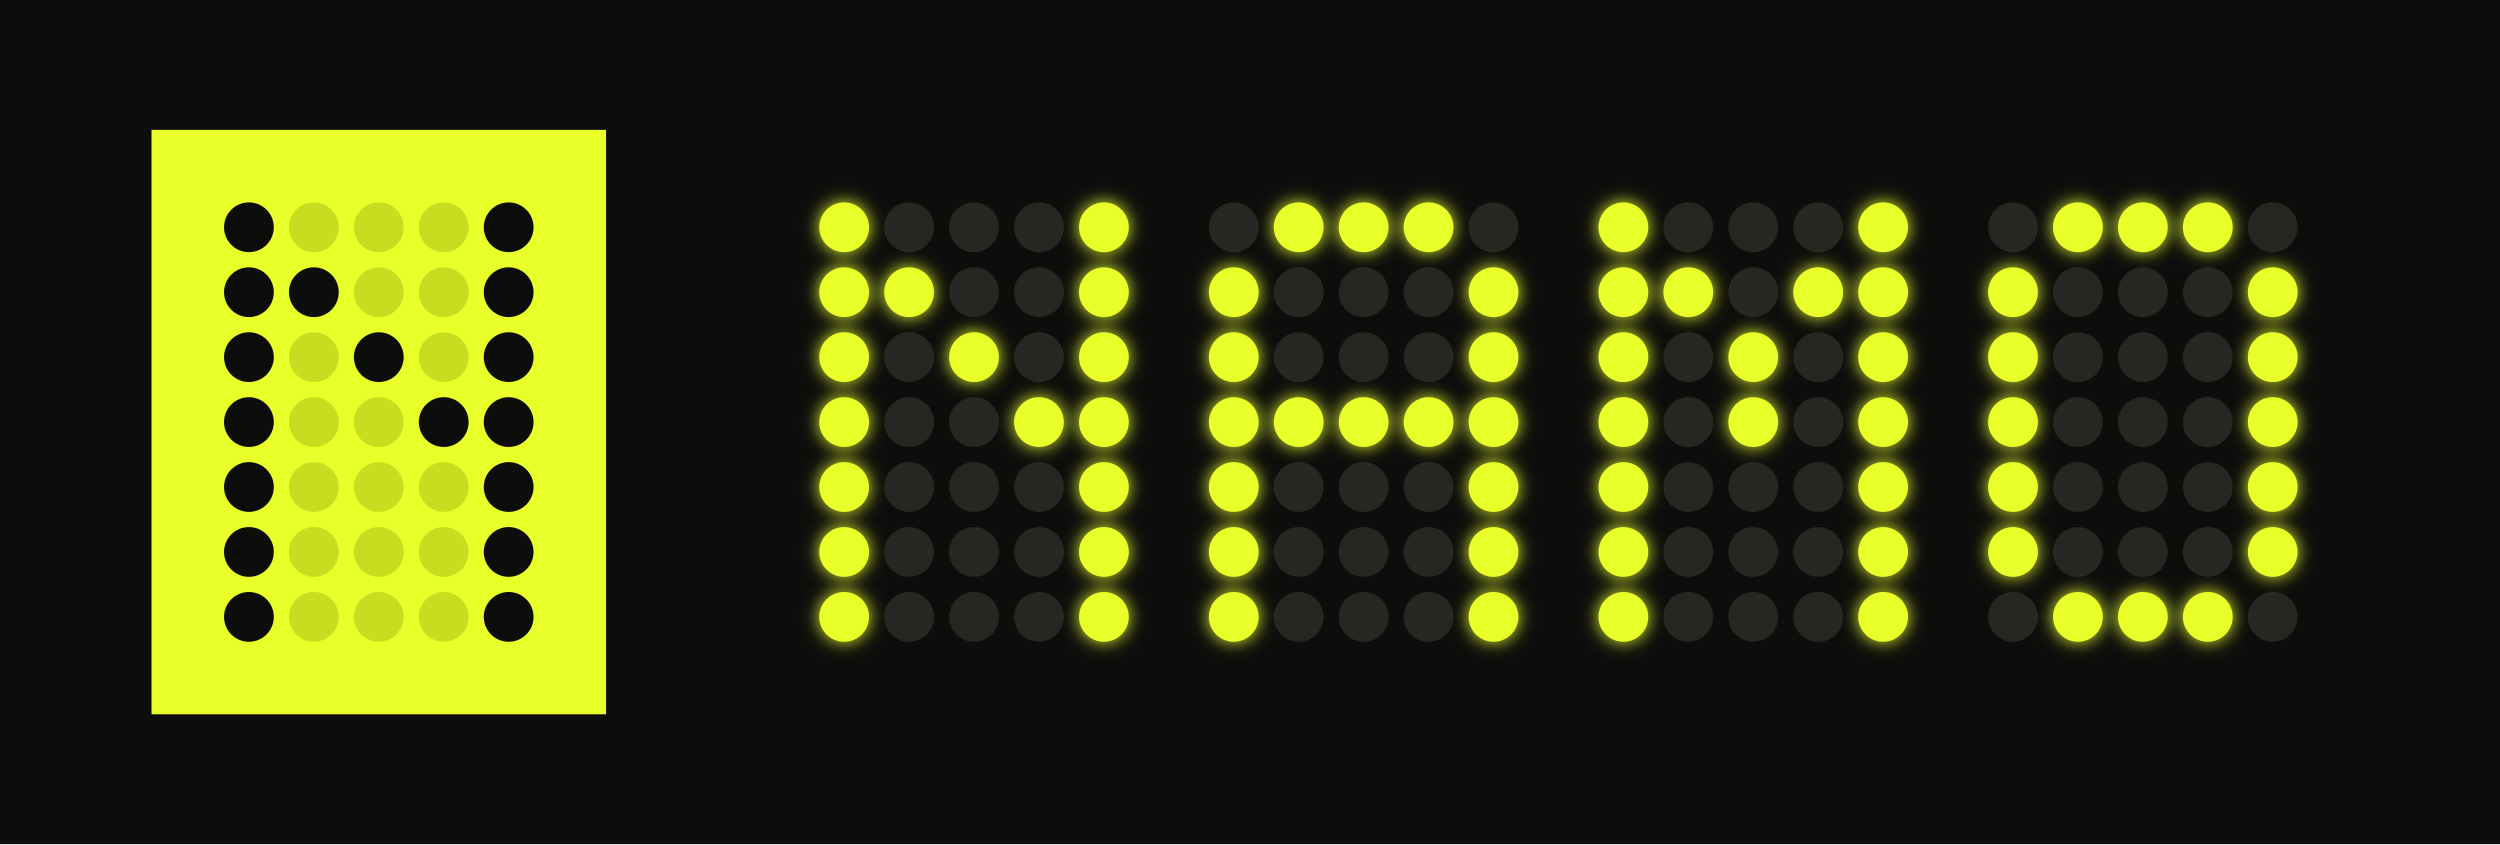
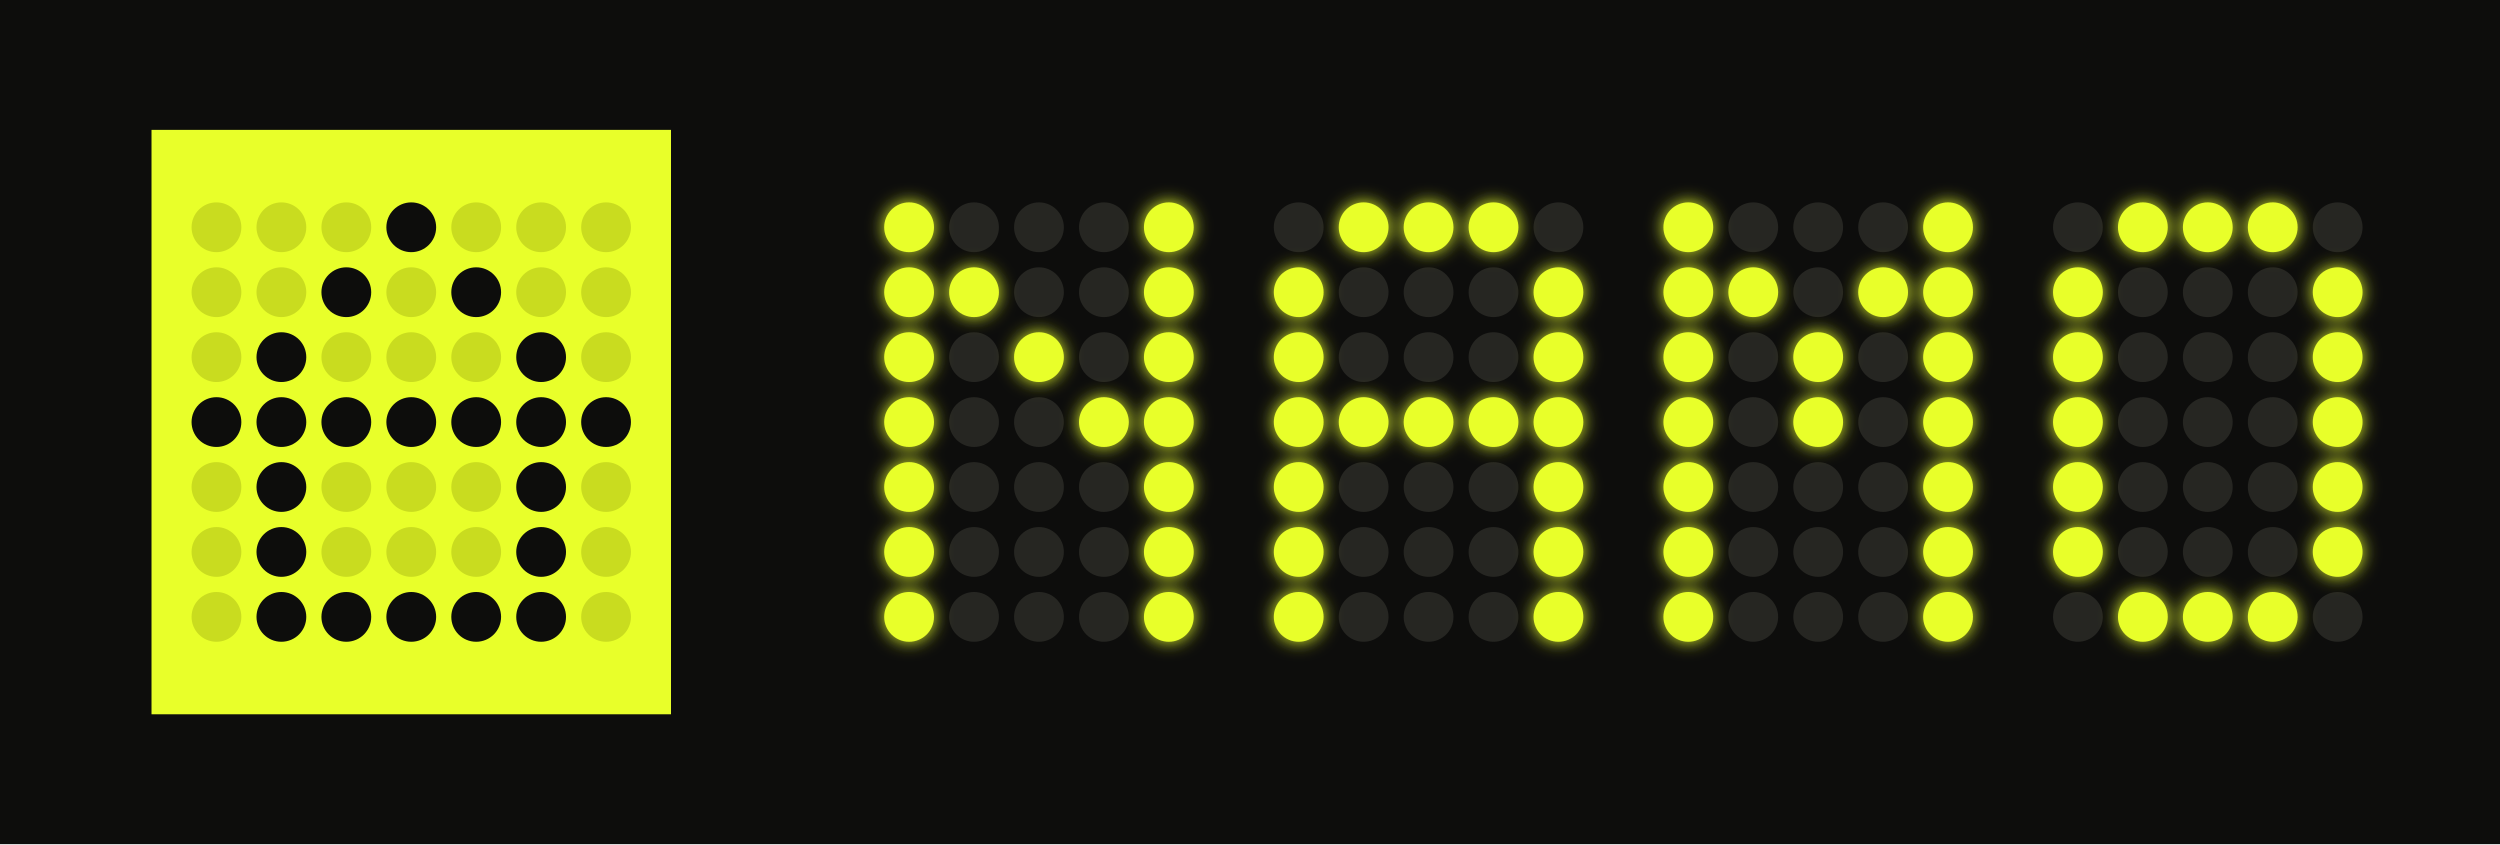
<svg xmlns="http://www.w3.org/2000/svg" viewBox="0 0 462 156" width="462" height="156" role="img" aria-label="NAMO">
  <defs>
    <filter id="g" x="-50%" y="-50%" width="200%" height="200%">
      <feGaussianBlur stdDeviation="1.6" result="b" />
      <feMerge>
        <feMergeNode in="b" />
        <feMergeNode in="SourceGraphic" />
      </feMerge>
    </filter>
  </defs>
  <rect width="462" height="156" fill="#0d0d0c" />
-   <rect x="28" y="24" width="84" height="108" fill="#e8ff2a" />
+   <rect x="28" y="24" width="96" height="108" fill="#e8ff2a" />
  <g fill="#c9dc1f">
-     <circle cx="58" cy="42" r="4.6" />
-     <circle cx="70" cy="42" r="4.6" />
-     <circle cx="82" cy="42" r="4.6" />
-     <circle cx="70" cy="54" r="4.6" />
-     <circle cx="82" cy="54" r="4.6" />
-     <circle cx="58" cy="66" r="4.6" />
-     <circle cx="82" cy="66" r="4.6" />
-     <circle cx="58" cy="78" r="4.6" />
-     <circle cx="70" cy="78" r="4.6" />
-     <circle cx="58" cy="90" r="4.6" />
-     <circle cx="70" cy="90" r="4.6" />
-     <circle cx="82" cy="90" r="4.6" />
-     <circle cx="58" cy="102" r="4.6" />
-     <circle cx="70" cy="102" r="4.6" />
-     <circle cx="82" cy="102" r="4.6" />
-     <circle cx="58" cy="114" r="4.6" />
-     <circle cx="70" cy="114" r="4.6" />
-     <circle cx="82" cy="114" r="4.6" />
+     <circle cx="40" cy="42" r="4.6" />
+     <circle cx="52" cy="42" r="4.6" />
+     <circle cx="64" cy="42" r="4.6" />
+     <circle cx="88" cy="42" r="4.6" />
+     <circle cx="100" cy="42" r="4.6" />
+     <circle cx="112" cy="42" r="4.6" />
+     <circle cx="40" cy="54" r="4.6" />
+     <circle cx="52" cy="54" r="4.6" />
+     <circle cx="76" cy="54" r="4.6" />
+     <circle cx="100" cy="54" r="4.6" />
+     <circle cx="112" cy="54" r="4.6" />
+     <circle cx="40" cy="66" r="4.6" />
+     <circle cx="64" cy="66" r="4.6" />
+     <circle cx="76" cy="66" r="4.6" />
+     <circle cx="88" cy="66" r="4.6" />
+     <circle cx="112" cy="66" r="4.6" />
+     <circle cx="40" cy="90" r="4.6" />
+     <circle cx="64" cy="90" r="4.6" />
+     <circle cx="76" cy="90" r="4.6" />
+     <circle cx="88" cy="90" r="4.6" />
+     <circle cx="112" cy="90" r="4.6" />
+     <circle cx="40" cy="102" r="4.6" />
+     <circle cx="64" cy="102" r="4.6" />
+     <circle cx="76" cy="102" r="4.6" />
+     <circle cx="88" cy="102" r="4.6" />
+     <circle cx="112" cy="102" r="4.6" />
+     <circle cx="40" cy="114" r="4.6" />
+     <circle cx="112" cy="114" r="4.6" />
  </g>
  <g fill="#0d0d0c">
-     <circle cx="46" cy="42" r="4.6" />
-     <circle cx="94" cy="42" r="4.6" />
-     <circle cx="46" cy="54" r="4.6" />
-     <circle cx="58" cy="54" r="4.6" />
-     <circle cx="94" cy="54" r="4.6" />
-     <circle cx="46" cy="66" r="4.6" />
-     <circle cx="70" cy="66" r="4.6" />
-     <circle cx="94" cy="66" r="4.6" />
-     <circle cx="46" cy="78" r="4.6" />
-     <circle cx="82" cy="78" r="4.6" />
-     <circle cx="94" cy="78" r="4.6" />
-     <circle cx="46" cy="90" r="4.6" />
-     <circle cx="94" cy="90" r="4.6" />
-     <circle cx="46" cy="102" r="4.6" />
-     <circle cx="94" cy="102" r="4.6" />
-     <circle cx="46" cy="114" r="4.6" />
-     <circle cx="94" cy="114" r="4.6" />
+     <circle cx="76" cy="42" r="4.6" />
+     <circle cx="64" cy="54" r="4.6" />
+     <circle cx="88" cy="54" r="4.6" />
+     <circle cx="52" cy="66" r="4.6" />
+     <circle cx="100" cy="66" r="4.6" />
+     <circle cx="40" cy="78" r="4.6" />
+     <circle cx="52" cy="78" r="4.6" />
+     <circle cx="64" cy="78" r="4.6" />
+     <circle cx="76" cy="78" r="4.6" />
+     <circle cx="88" cy="78" r="4.6" />
+     <circle cx="100" cy="78" r="4.6" />
+     <circle cx="112" cy="78" r="4.6" />
+     <circle cx="52" cy="90" r="4.6" />
+     <circle cx="100" cy="90" r="4.6" />
+     <circle cx="52" cy="102" r="4.6" />
+     <circle cx="100" cy="102" r="4.6" />
+     <circle cx="52" cy="114" r="4.6" />
+     <circle cx="64" cy="114" r="4.6" />
+     <circle cx="76" cy="114" r="4.6" />
+     <circle cx="88" cy="114" r="4.6" />
+     <circle cx="100" cy="114" r="4.6" />
  </g>
  <g fill="#262622">
-     <circle cx="168" cy="42" r="4.6" />
    <circle cx="180" cy="42" r="4.6" />
    <circle cx="192" cy="42" r="4.6" />
+     <circle cx="204" cy="42" r="4.6" />
+     <circle cx="192" cy="54" r="4.6" />
+     <circle cx="204" cy="54" r="4.6" />
+     <circle cx="180" cy="66" r="4.6" />
+     <circle cx="204" cy="66" r="4.6" />
+     <circle cx="180" cy="78" r="4.6" />
+     <circle cx="192" cy="78" r="4.6" />
+     <circle cx="180" cy="90" r="4.6" />
+     <circle cx="192" cy="90" r="4.6" />
+     <circle cx="204" cy="90" r="4.6" />
+     <circle cx="180" cy="102" r="4.6" />
+     <circle cx="192" cy="102" r="4.6" />
+     <circle cx="204" cy="102" r="4.6" />
+     <circle cx="180" cy="114" r="4.6" />
+     <circle cx="192" cy="114" r="4.6" />
+     <circle cx="204" cy="114" r="4.6" />
+     <circle cx="240" cy="42" r="4.6" />
+     <circle cx="288" cy="42" r="4.6" />
+     <circle cx="252" cy="54" r="4.6" />
+     <circle cx="264" cy="54" r="4.6" />
+     <circle cx="276" cy="54" r="4.6" />
+     <circle cx="252" cy="66" r="4.6" />
+     <circle cx="264" cy="66" r="4.6" />
+     <circle cx="276" cy="66" r="4.6" />
+     <circle cx="252" cy="90" r="4.6" />
+     <circle cx="264" cy="90" r="4.6" />
+     <circle cx="276" cy="90" r="4.6" />
+     <circle cx="252" cy="102" r="4.6" />
+     <circle cx="264" cy="102" r="4.6" />
+     <circle cx="276" cy="102" r="4.6" />
+     <circle cx="252" cy="114" r="4.6" />
+     <circle cx="264" cy="114" r="4.6" />
+     <circle cx="276" cy="114" r="4.6" />
+     <circle cx="324" cy="42" r="4.6" />
+     <circle cx="336" cy="42" r="4.6" />
+     <circle cx="348" cy="42" r="4.6" />
+     <circle cx="336" cy="54" r="4.6" />
+     <circle cx="324" cy="66" r="4.6" />
+     <circle cx="348" cy="66" r="4.6" />
+     <circle cx="324" cy="78" r="4.6" />
+     <circle cx="348" cy="78" r="4.6" />
+     <circle cx="324" cy="90" r="4.6" />
+     <circle cx="336" cy="90" r="4.6" />
+     <circle cx="348" cy="90" r="4.6" />
+     <circle cx="324" cy="102" r="4.6" />
+     <circle cx="336" cy="102" r="4.6" />
+     <circle cx="348" cy="102" r="4.6" />
+     <circle cx="324" cy="114" r="4.6" />
+     <circle cx="336" cy="114" r="4.6" />
+     <circle cx="348" cy="114" r="4.6" />
+     <circle cx="384" cy="42" r="4.6" />
+     <circle cx="432" cy="42" r="4.6" />
+     <circle cx="396" cy="54" r="4.6" />
+     <circle cx="408" cy="54" r="4.6" />
+     <circle cx="420" cy="54" r="4.6" />
+     <circle cx="396" cy="66" r="4.6" />
+     <circle cx="408" cy="66" r="4.6" />
+     <circle cx="420" cy="66" r="4.6" />
+     <circle cx="396" cy="78" r="4.6" />
+     <circle cx="408" cy="78" r="4.6" />
+     <circle cx="420" cy="78" r="4.6" />
+     <circle cx="396" cy="90" r="4.6" />
+     <circle cx="408" cy="90" r="4.6" />
+     <circle cx="420" cy="90" r="4.6" />
+     <circle cx="396" cy="102" r="4.6" />
+     <circle cx="408" cy="102" r="4.6" />
+     <circle cx="420" cy="102" r="4.6" />
+     <circle cx="384" cy="114" r="4.6" />
+     <circle cx="432" cy="114" r="4.6" />
+   </g>
+   <g fill="#e8ff2a" filter="url(#g)">
+     <circle cx="168" cy="42" r="4.6" />
+     <circle cx="216" cy="42" r="4.6" />
+     <circle cx="168" cy="54" r="4.6" />
    <circle cx="180" cy="54" r="4.6" />
-     <circle cx="192" cy="54" r="4.6" />
+     <circle cx="216" cy="54" r="4.6" />
    <circle cx="168" cy="66" r="4.6" />
    <circle cx="192" cy="66" r="4.6" />
+     <circle cx="216" cy="66" r="4.6" />
    <circle cx="168" cy="78" r="4.6" />
-     <circle cx="180" cy="78" r="4.6" />
+     <circle cx="204" cy="78" r="4.6" />
+     <circle cx="216" cy="78" r="4.6" />
    <circle cx="168" cy="90" r="4.6" />
-     <circle cx="180" cy="90" r="4.6" />
-     <circle cx="192" cy="90" r="4.6" />
+     <circle cx="216" cy="90" r="4.6" />
    <circle cx="168" cy="102" r="4.6" />
-     <circle cx="180" cy="102" r="4.6" />
-     <circle cx="192" cy="102" r="4.6" />
+     <circle cx="216" cy="102" r="4.6" />
    <circle cx="168" cy="114" r="4.6" />
-     <circle cx="180" cy="114" r="4.6" />
-     <circle cx="192" cy="114" r="4.6" />
-     <circle cx="228" cy="42" r="4.6" />
+     <circle cx="216" cy="114" r="4.6" />
+     <circle cx="252" cy="42" r="4.6" />
+     <circle cx="264" cy="42" r="4.6" />
    <circle cx="276" cy="42" r="4.6" />
    <circle cx="240" cy="54" r="4.6" />
-     <circle cx="252" cy="54" r="4.6" />
-     <circle cx="264" cy="54" r="4.6" />
+     <circle cx="288" cy="54" r="4.6" />
    <circle cx="240" cy="66" r="4.6" />
-     <circle cx="252" cy="66" r="4.6" />
-     <circle cx="264" cy="66" r="4.6" />
-     <circle cx="240" cy="90" r="4.6" />
-     <circle cx="252" cy="90" r="4.6" />
-     <circle cx="264" cy="90" r="4.6" />
-     <circle cx="240" cy="102" r="4.6" />
-     <circle cx="252" cy="102" r="4.6" />
-     <circle cx="264" cy="102" r="4.6" />
-     <circle cx="240" cy="114" r="4.6" />
-     <circle cx="252" cy="114" r="4.6" />
-     <circle cx="264" cy="114" r="4.6" />
-     <circle cx="312" cy="42" r="4.6" />
-     <circle cx="324" cy="42" r="4.6" />
-     <circle cx="336" cy="42" r="4.6" />
-     <circle cx="324" cy="54" r="4.6" />
-     <circle cx="312" cy="66" r="4.6" />
-     <circle cx="336" cy="66" r="4.6" />
-     <circle cx="312" cy="78" r="4.6" />
-     <circle cx="336" cy="78" r="4.6" />
-     <circle cx="312" cy="90" r="4.6" />
-     <circle cx="324" cy="90" r="4.6" />
-     <circle cx="336" cy="90" r="4.6" />
-     <circle cx="312" cy="102" r="4.6" />
-     <circle cx="324" cy="102" r="4.6" />
-     <circle cx="336" cy="102" r="4.6" />
-     <circle cx="312" cy="114" r="4.6" />
-     <circle cx="324" cy="114" r="4.6" />
-     <circle cx="336" cy="114" r="4.6" />
-     <circle cx="372" cy="42" r="4.6" />
-     <circle cx="420" cy="42" r="4.6" />
-     <circle cx="384" cy="54" r="4.6" />
-     <circle cx="396" cy="54" r="4.6" />
-     <circle cx="408" cy="54" r="4.6" />
-     <circle cx="384" cy="66" r="4.6" />
-     <circle cx="396" cy="66" r="4.6" />
-     <circle cx="408" cy="66" r="4.6" />
-     <circle cx="384" cy="78" r="4.6" />
-     <circle cx="396" cy="78" r="4.6" />
-     <circle cx="408" cy="78" r="4.6" />
-     <circle cx="384" cy="90" r="4.6" />
-     <circle cx="396" cy="90" r="4.6" />
-     <circle cx="408" cy="90" r="4.6" />
-     <circle cx="384" cy="102" r="4.6" />
-     <circle cx="396" cy="102" r="4.6" />
-     <circle cx="408" cy="102" r="4.6" />
-     <circle cx="372" cy="114" r="4.6" />
-     <circle cx="420" cy="114" r="4.6" />
-   </g>
-   <g fill="#e8ff2a" filter="url(#g)">
-     <circle cx="156" cy="42" r="4.6" />
-     <circle cx="204" cy="42" r="4.6" />
-     <circle cx="156" cy="54" r="4.6" />
-     <circle cx="168" cy="54" r="4.6" />
-     <circle cx="204" cy="54" r="4.6" />
-     <circle cx="156" cy="66" r="4.6" />
-     <circle cx="180" cy="66" r="4.6" />
-     <circle cx="204" cy="66" r="4.6" />
-     <circle cx="156" cy="78" r="4.6" />
-     <circle cx="192" cy="78" r="4.6" />
-     <circle cx="204" cy="78" r="4.6" />
-     <circle cx="156" cy="90" r="4.6" />
-     <circle cx="204" cy="90" r="4.6" />
-     <circle cx="156" cy="102" r="4.6" />
-     <circle cx="204" cy="102" r="4.6" />
-     <circle cx="156" cy="114" r="4.6" />
-     <circle cx="204" cy="114" r="4.6" />
-     <circle cx="240" cy="42" r="4.6" />
-     <circle cx="252" cy="42" r="4.6" />
-     <circle cx="264" cy="42" r="4.6" />
-     <circle cx="228" cy="54" r="4.6" />
-     <circle cx="276" cy="54" r="4.6" />
-     <circle cx="228" cy="66" r="4.6" />
-     <circle cx="276" cy="66" r="4.6" />
-     <circle cx="228" cy="78" r="4.6" />
+     <circle cx="288" cy="66" r="4.6" />
    <circle cx="240" cy="78" r="4.6" />
    <circle cx="252" cy="78" r="4.6" />
    <circle cx="264" cy="78" r="4.6" />
    <circle cx="276" cy="78" r="4.6" />
-     <circle cx="228" cy="90" r="4.6" />
-     <circle cx="276" cy="90" r="4.6" />
-     <circle cx="228" cy="102" r="4.6" />
-     <circle cx="276" cy="102" r="4.6" />
-     <circle cx="228" cy="114" r="4.6" />
-     <circle cx="276" cy="114" r="4.6" />
-     <circle cx="300" cy="42" r="4.6" />
-     <circle cx="348" cy="42" r="4.6" />
-     <circle cx="300" cy="54" r="4.6" />
+     <circle cx="288" cy="78" r="4.6" />
+     <circle cx="240" cy="90" r="4.6" />
+     <circle cx="288" cy="90" r="4.6" />
+     <circle cx="240" cy="102" r="4.6" />
+     <circle cx="288" cy="102" r="4.6" />
+     <circle cx="240" cy="114" r="4.6" />
+     <circle cx="288" cy="114" r="4.6" />
+     <circle cx="312" cy="42" r="4.6" />
+     <circle cx="360" cy="42" r="4.6" />
    <circle cx="312" cy="54" r="4.6" />
-     <circle cx="336" cy="54" r="4.6" />
+     <circle cx="324" cy="54" r="4.6" />
    <circle cx="348" cy="54" r="4.6" />
-     <circle cx="300" cy="66" r="4.6" />
-     <circle cx="324" cy="66" r="4.6" />
-     <circle cx="348" cy="66" r="4.6" />
-     <circle cx="300" cy="78" r="4.6" />
-     <circle cx="324" cy="78" r="4.6" />
-     <circle cx="348" cy="78" r="4.6" />
-     <circle cx="300" cy="90" r="4.6" />
-     <circle cx="348" cy="90" r="4.6" />
-     <circle cx="300" cy="102" r="4.6" />
-     <circle cx="348" cy="102" r="4.6" />
-     <circle cx="300" cy="114" r="4.6" />
-     <circle cx="348" cy="114" r="4.6" />
-     <circle cx="384" cy="42" r="4.6" />
+     <circle cx="360" cy="54" r="4.6" />
+     <circle cx="312" cy="66" r="4.6" />
+     <circle cx="336" cy="66" r="4.6" />
+     <circle cx="360" cy="66" r="4.6" />
+     <circle cx="312" cy="78" r="4.6" />
+     <circle cx="336" cy="78" r="4.6" />
+     <circle cx="360" cy="78" r="4.6" />
+     <circle cx="312" cy="90" r="4.6" />
+     <circle cx="360" cy="90" r="4.6" />
+     <circle cx="312" cy="102" r="4.6" />
+     <circle cx="360" cy="102" r="4.6" />
+     <circle cx="312" cy="114" r="4.6" />
+     <circle cx="360" cy="114" r="4.6" />
    <circle cx="396" cy="42" r="4.6" />
    <circle cx="408" cy="42" r="4.6" />
-     <circle cx="372" cy="54" r="4.6" />
-     <circle cx="420" cy="54" r="4.6" />
-     <circle cx="372" cy="66" r="4.6" />
-     <circle cx="420" cy="66" r="4.6" />
-     <circle cx="372" cy="78" r="4.6" />
-     <circle cx="420" cy="78" r="4.6" />
-     <circle cx="372" cy="90" r="4.6" />
-     <circle cx="420" cy="90" r="4.6" />
-     <circle cx="372" cy="102" r="4.6" />
-     <circle cx="420" cy="102" r="4.6" />
-     <circle cx="384" cy="114" r="4.6" />
+     <circle cx="420" cy="42" r="4.6" />
+     <circle cx="384" cy="54" r="4.6" />
+     <circle cx="432" cy="54" r="4.6" />
+     <circle cx="384" cy="66" r="4.6" />
+     <circle cx="432" cy="66" r="4.6" />
+     <circle cx="384" cy="78" r="4.6" />
+     <circle cx="432" cy="78" r="4.6" />
+     <circle cx="384" cy="90" r="4.6" />
+     <circle cx="432" cy="90" r="4.6" />
+     <circle cx="384" cy="102" r="4.6" />
+     <circle cx="432" cy="102" r="4.6" />
    <circle cx="396" cy="114" r="4.6" />
    <circle cx="408" cy="114" r="4.6" />
+     <circle cx="420" cy="114" r="4.6" />
  </g>
</svg>
